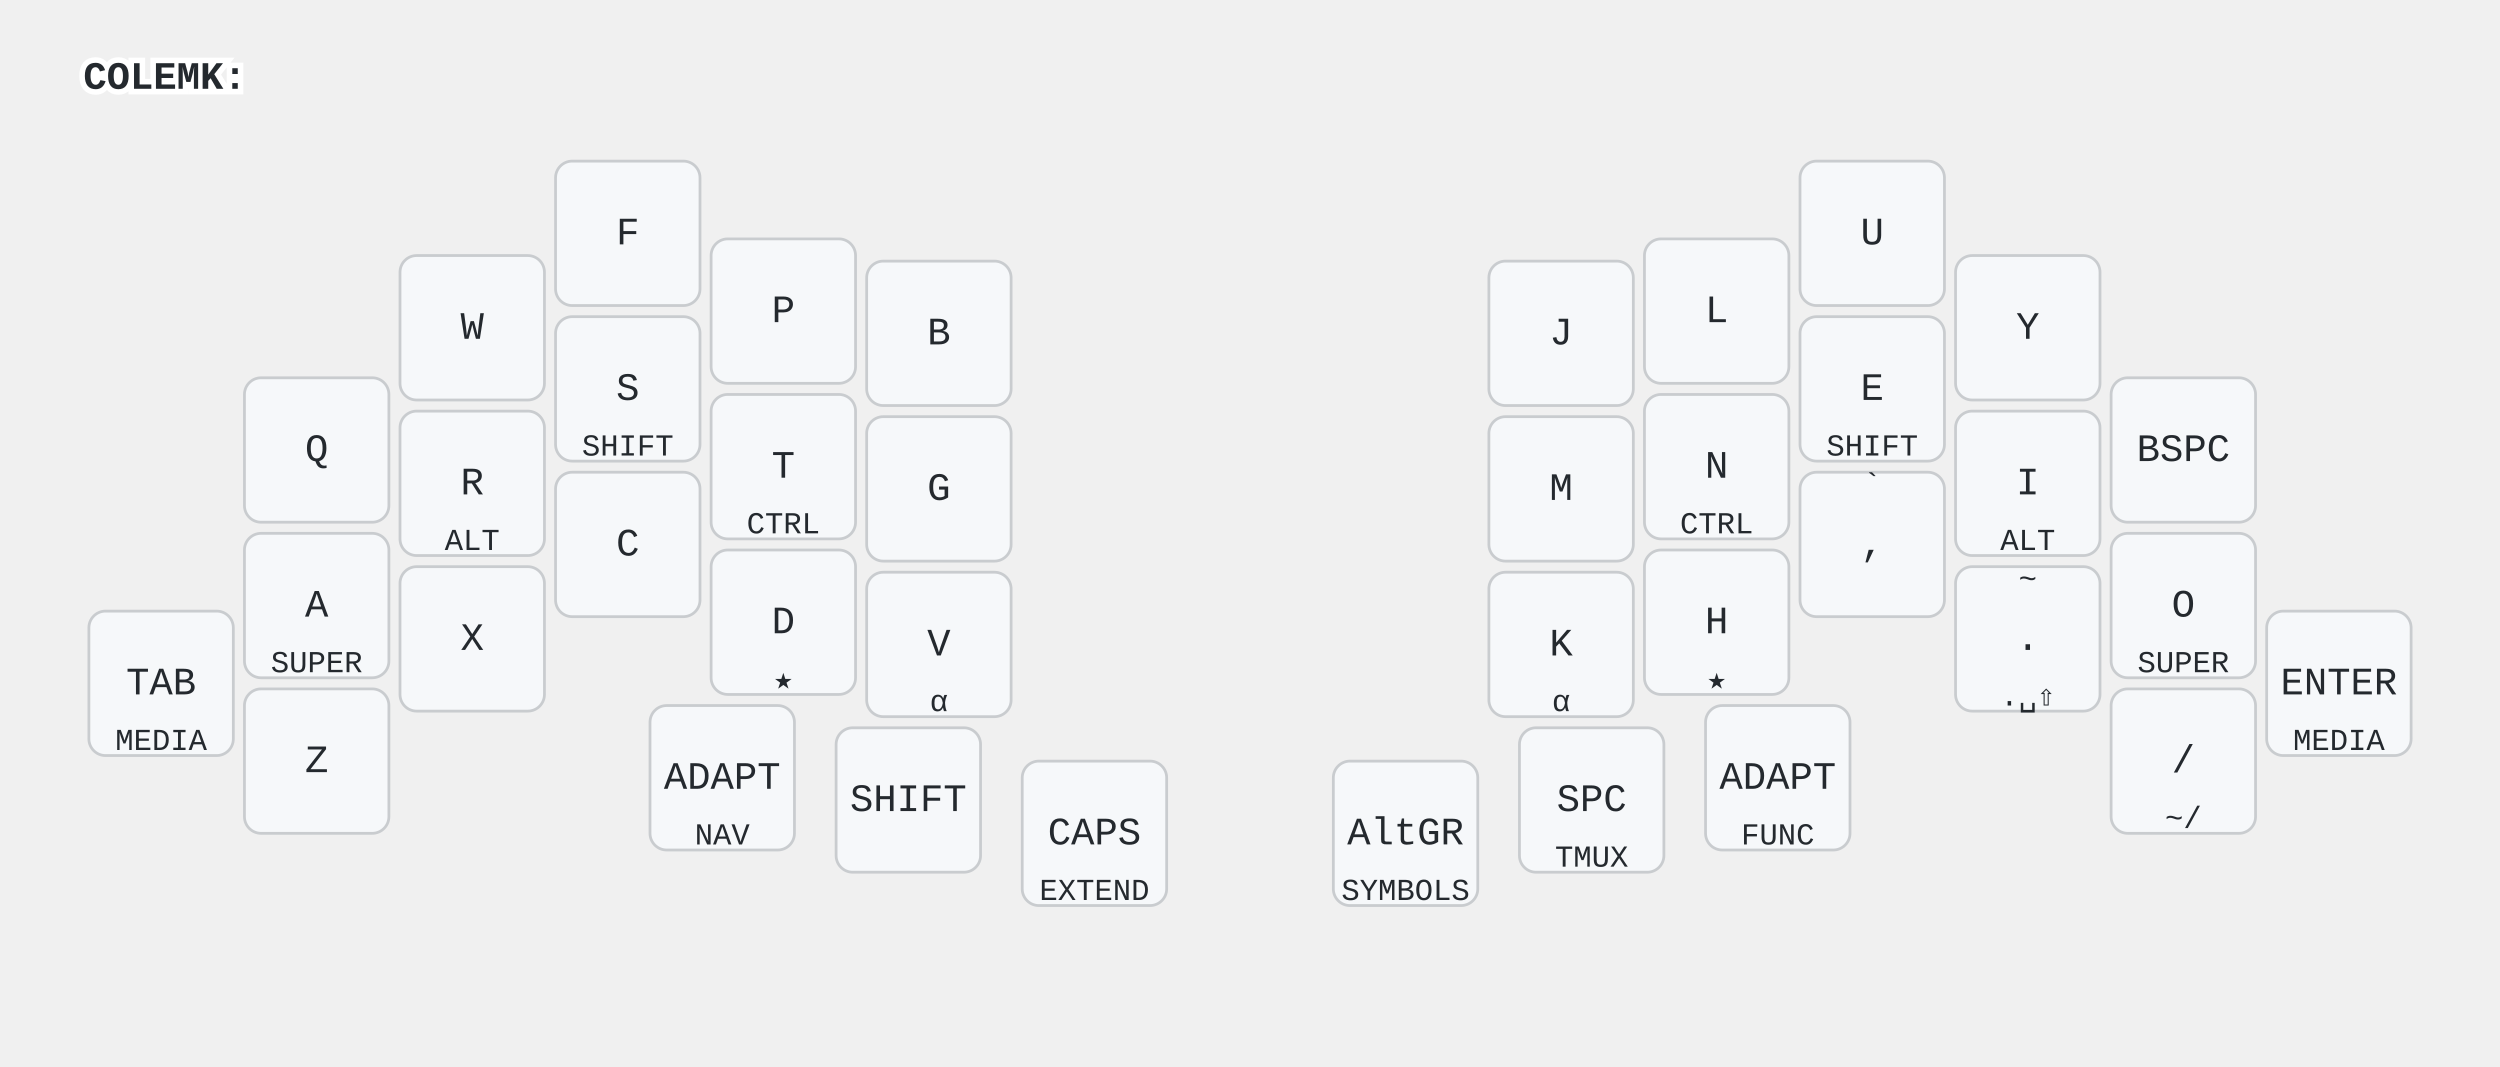
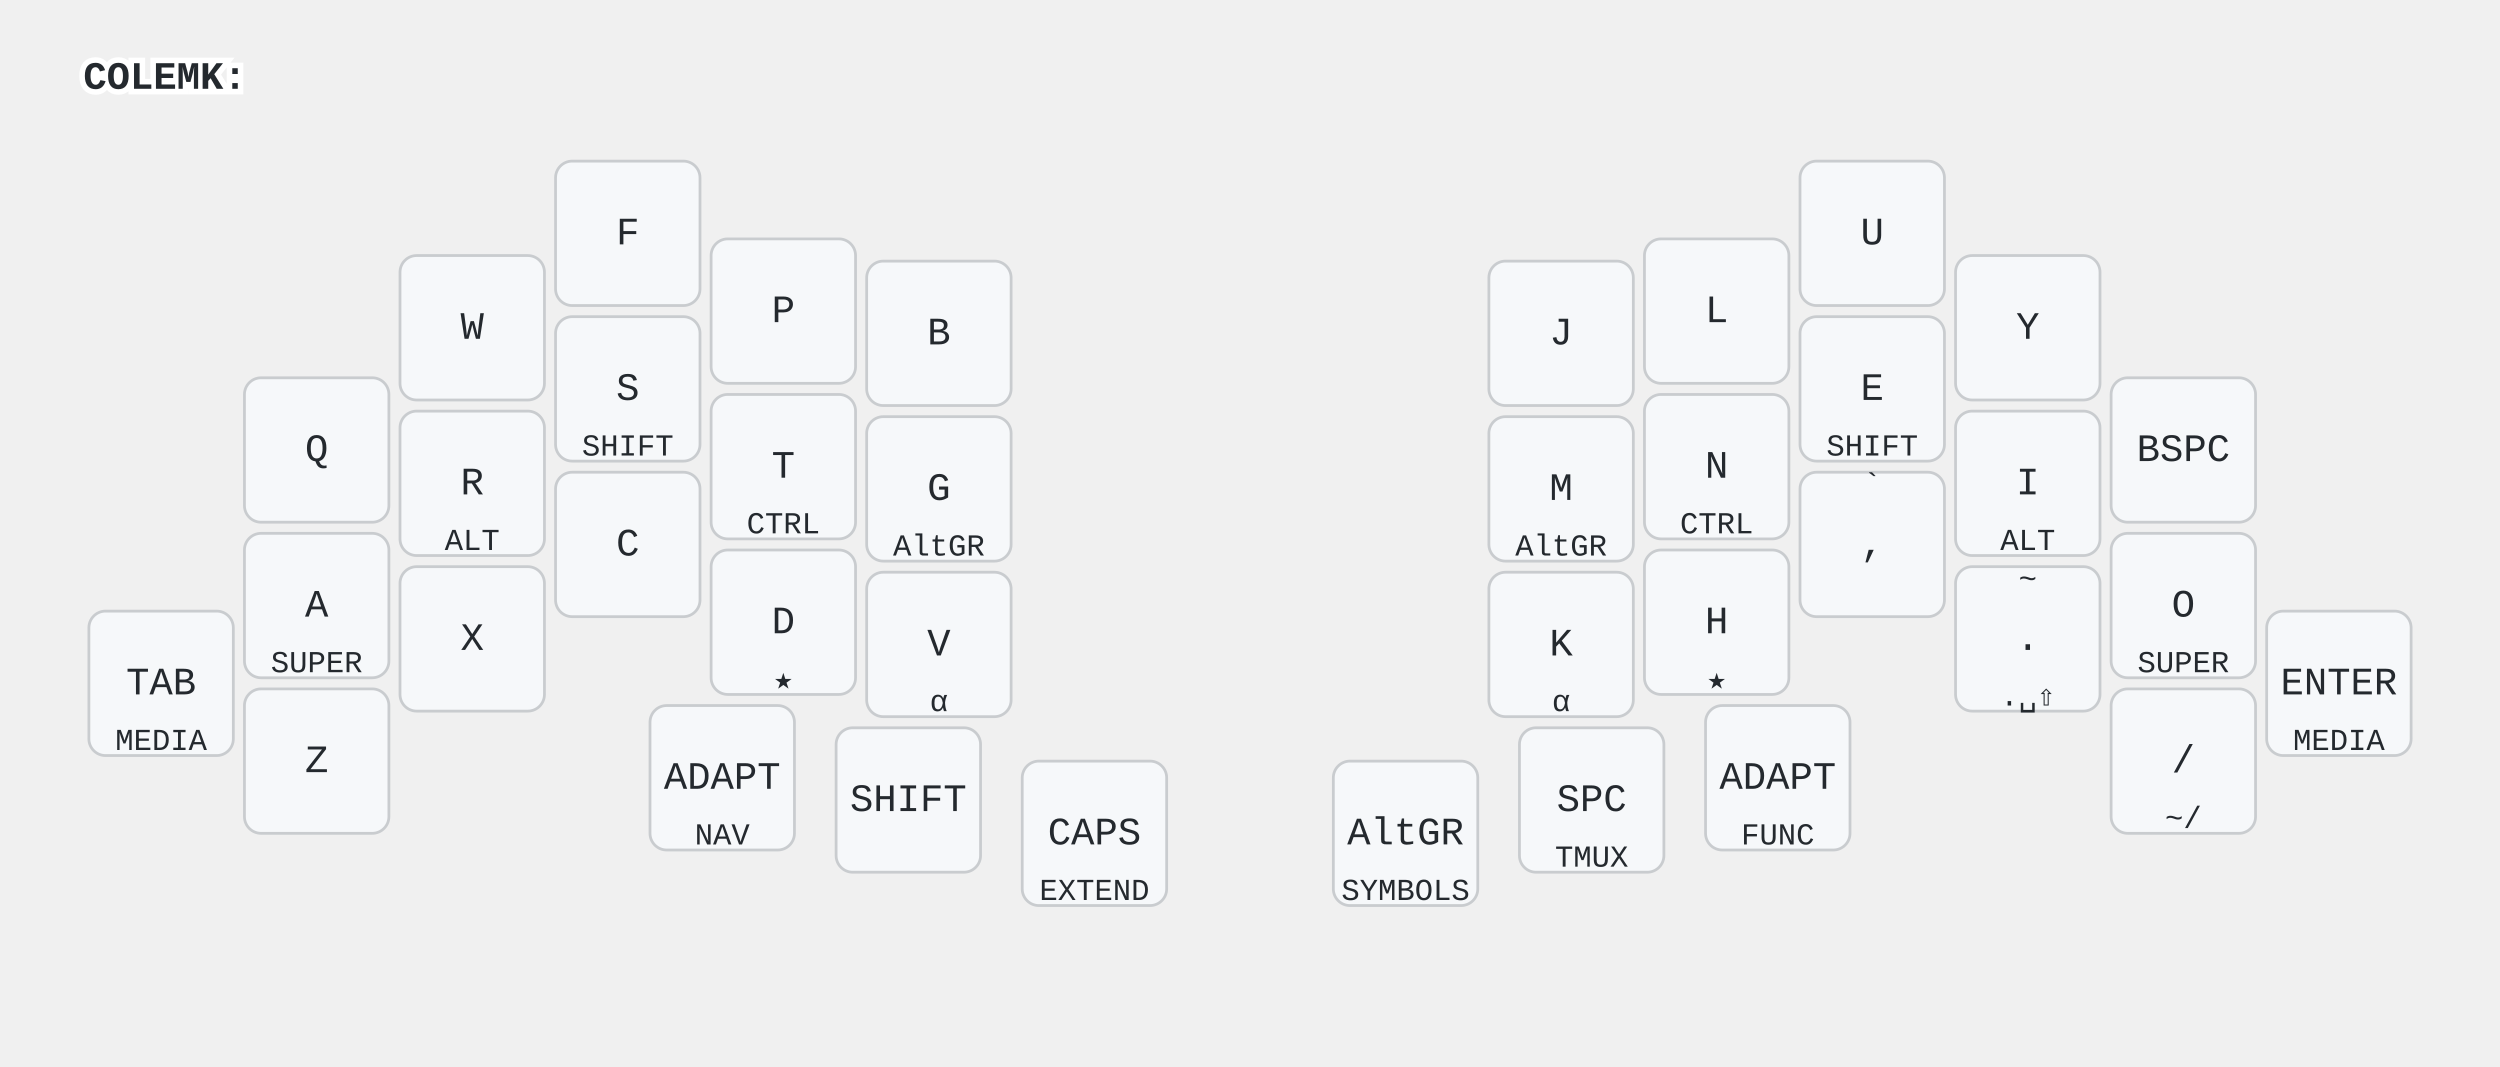
<svg xmlns="http://www.w3.org/2000/svg" width="900" height="384" viewBox="0 0 900 384" class="keymap">
  <defs>/* start glyphs */
<svg id="mdi:arrow-down-bold">
      <svg id="mdi-arrow-down-bold" viewBox="0 0 24 24">
        <path d="M9,4H15V12H19.84L12,19.84L4.16,12H9V4Z" />
      </svg>
    </svg>
    <svg id="mdi:arrow-left-bold">
      <svg id="mdi-arrow-left-bold" viewBox="0 0 24 24">
        <path d="M20,9V15H12V19.84L4.16,12L12,4.16V9H20Z" />
      </svg>
    </svg>
    <svg id="mdi:arrow-right-bold">
      <svg id="mdi-arrow-right-bold" viewBox="0 0 24 24">
        <path d="M4,15V9H12V4.16L19.84,12L12,19.84V15H4Z" />
      </svg>
    </svg>
    <svg id="mdi:arrow-up-bold">
      <svg id="mdi-arrow-up-bold" viewBox="0 0 24 24">
        <path d="M15,20H9V12H4.16L12,4.16L19.84,12H15V20Z" />
      </svg>
    </svg>
    <svg id="mdi:menu-down">
      <svg id="mdi-menu-down" viewBox="0 0 24 24">
        <path d="M7,10L12,15L17,10H7Z" />
      </svg>
    </svg>
    <svg id="mdi:menu-left">
      <svg id="mdi-menu-left" viewBox="0 0 24 24">
        <path d="M14,7L9,12L14,17V7Z" />
      </svg>
    </svg>
    <svg id="mdi:menu-right">
      <svg id="mdi-menu-right" viewBox="0 0 24 24">
        <path d="M10,17L15,12L10,7V17Z" />
      </svg>
    </svg>
    <svg id="mdi:menu-up">
      <svg id="mdi-menu-up" viewBox="0 0 24 24">
        <path d="M7,15L12,10L17,15H7Z" />
      </svg>
    </svg>
    <svg id="mdi:mouse-left-click-outline">
      <svg id="mdi-mouse-left-click-outline" viewBox="0 0 24 24">
        <path d="M13 9V1.07C13.7 1.16 14.37 1.33 15 1.59C17.33 2.53 19.11 4.53 19.75 7C19.91 7.64 20 8.31 20 9H13M17.66 7C17.18 5.65 16.23 4.5 15 3.81V7H17.66M6 15V13H18V15C18 16.59 17.37 18.12 16.24 19.24C15.12 20.37 13.59 21 12 21C10.41 21 8.88 20.37 7.76 19.24C6.63 18.12 6 16.59 6 15M4 15C4 17.12 4.84 19.16 6.34 20.66C7.84 22.16 9.88 23 12 23C14.12 23 16.16 22.16 17.66 20.66C19.16 19.16 20 17.12 20 15V11H4V15M11 9V1.07C7.06 1.56 4 4.92 4 9H11Z" />
      </svg>
    </svg>
    <svg id="mdi:mouse-right-click-outline">
      <svg id="mdi-mouse-right-click-outline" viewBox="0 0 24 24">
        <path d="M13 9V1.07C16.94 1.56 20 4.92 20 9H13M11 9V1.07C10.3 1.16 9.63 1.33 9 1.59C6.67 2.53 4.89 4.53 4.25 7C4.09 7.64 4 8.31 4 9H11M6.34 7C6.82 5.65 7.78 4.5 9 3.81V7H6.34M6 15V13H18V15C18 16.59 17.37 18.12 16.24 19.24C15.12 20.37 13.59 21 12 21C10.41 21 8.88 20.37 7.76 19.24C6.63 18.12 6 16.59 6 15M4 15C4 17.12 4.84 19.16 6.34 20.66C7.84 22.16 9.88 23 12 23C14.12 23 16.16 22.16 17.66 20.66C19.16 19.16 20 17.12 20 15V11H4V15Z" />
      </svg>
    </svg>
    <svg id="mdi:mouse-scroll-wheel">
      <svg id="mdi-mouse-scroll-wheel" viewBox="0 0 24 24">
        <path d="M11 1.07C7.05 1.56 4 4.92 4 9H11V7.73C10.4 7.39 10 6.74 10 6V4C10 3.26 10.4 2.61 11 2.27V1.07M13 9V7.73C13.6 7.39 14 6.74 14 6V4C14 3.26 13.6 2.61 13 2.27V1.07C16.94 1.56 20 4.92 20 9H13M4 15C4 17.12 4.84 19.16 6.34 20.66C7.84 22.16 9.88 23 12 23C14.12 23 16.16 22.16 17.66 20.66C19.16 19.16 20 17.12 20 15V11H4V15M13 6V4C13 3.45 12.55 3 12 3C11.45 3 11 3.45 11 4V6C11 6.55 11.45 7 12 7C12.55 7 13 6.55 13 6Z" />
      </svg>
    </svg>
  </defs>/* end glyphs */
<style>/* inherit to force styles through use tags */
svg path {
    fill: inherit;
}

/* font and background color specifications */
svg.keymap {
    font-family: SFMono-Regular,Consolas,Liberation Mono,Menlo,monospace;
    font-size: 14px;
    font-kerning: normal;
    text-rendering: optimizeLegibility;
    fill: #24292e;
}

/* default key styling */
rect.key {
    fill: #f6f8fa;
}

rect.key, rect.combo {
    stroke: #c9cccf;
    stroke-width: 1;
}

/* default key side styling, only used is draw_key_sides is set */
rect.side {
    filter: brightness(90%);
}

/* color accent for combo boxes */
rect.combo, rect.combo-separate {
    fill: #cdf;
}

/* color accent for held keys */
rect.held, rect.combo.held {
    fill: #fdd;
}

/* color accent for ghost (optional) keys */
rect.ghost, rect.combo.ghost {
    stroke-dasharray: 4, 4;
    stroke-width: 2;
}

text {
    text-anchor: middle;
    dominant-baseline: middle;
}

/* styling for layer labels */
text.label {
    font-weight: bold;
    text-anchor: start;
    stroke: white;
    stroke-width: 4;
    paint-order: stroke;
}

/* styling for optional footer */
text.footer {
    text-anchor: end;
    dominant-baseline: auto;
    stroke: white;
    stroke-width: 4;
    paint-order: stroke;
}

/* styling for combo tap, and key non-tap label text */
text.combo, text.hold, text.shifted, text.left, text.right {
    font-size: 11px;
}

text.hold {
    text-anchor: middle;
    dominant-baseline: auto;
}

text.shifted {
    text-anchor: middle;
    dominant-baseline: hanging;
}

text.left {
    text-anchor: start;
}

text.right {
    text-anchor: end;
}

text.layer-activator {
    text-decoration: underline;
}

/* styling for hold/shifted label text in combo box */
text.combo.hold, text.combo.shifted, text.combo.left, text.combo.right {
    font-size: 8px;
}

/* lighter symbol for transparent keys */
text.trans {
    fill: #7b7e81;
}

/* styling for combo dendrons */
path.combo {
    stroke-width: 1;
    stroke: gray;
    fill: none;
}

/* Start Tabler Icons Cleanup */
/* cannot use height/width with glyphs */
.icon-tabler &gt; path {
    fill: inherit;
    stroke: inherit;
    stroke-width: 2;
}
/* hide tabler's default box */
.icon-tabler &gt; path[stroke="none"][fill="none"] {
    visibility: hidden;
}
/* End Tabler Icons Cleanup */
</style>
  <g transform="translate(30, 0)" class="layer-COLEMK">
    <text x="0" y="28" class="label" id="COLEMK">COLEMK:</text>
    <g transform="translate(0, 56)">
      <g transform="translate(84, 106)" class="key keypos-0">
        <rect rx="6" ry="6" x="-26" y="-26" width="52" height="52" class="key" />
        <text x="0" y="0" class="key tap">Q</text>
      </g>
      <g transform="translate(140, 62)" class="key keypos-1">
        <rect rx="6" ry="6" x="-26" y="-26" width="52" height="52" class="key" />
        <text x="0" y="0" class="key tap">W</text>
      </g>
      <g transform="translate(196, 28)" class="key keypos-2">
        <rect rx="6" ry="6" x="-26" y="-26" width="52" height="52" class="key" />
        <text x="0" y="0" class="key tap">F</text>
      </g>
      <g transform="translate(252, 56)" class="key keypos-3">
        <rect rx="6" ry="6" x="-26" y="-26" width="52" height="52" class="key" />
        <text x="0" y="0" class="key tap">P</text>
      </g>
      <g transform="translate(308, 64)" class="key keypos-4">
        <rect rx="6" ry="6" x="-26" y="-26" width="52" height="52" class="key" />
        <text x="0" y="0" class="key tap">B</text>
      </g>
      <g transform="translate(532, 64)" class="key keypos-5">
        <rect rx="6" ry="6" x="-26" y="-26" width="52" height="52" class="key" />
        <text x="0" y="0" class="key tap">J</text>
      </g>
      <g transform="translate(588, 56)" class="key keypos-6">
        <rect rx="6" ry="6" x="-26" y="-26" width="52" height="52" class="key" />
        <text x="0" y="0" class="key tap">L</text>
      </g>
      <g transform="translate(644, 28)" class="key keypos-7">
        <rect rx="6" ry="6" x="-26" y="-26" width="52" height="52" class="key" />
        <text x="0" y="0" class="key tap">U</text>
      </g>
      <g transform="translate(700, 62)" class="key keypos-8">
        <rect rx="6" ry="6" x="-26" y="-26" width="52" height="52" class="key" />
        <text x="0" y="0" class="key tap">Y</text>
      </g>
      <g transform="translate(756, 106)" class="key keypos-9">
        <rect rx="6" ry="6" x="-26" y="-26" width="52" height="52" class="key" />
        <text x="0" y="0" class="key tap">BSPC</text>
      </g>
      <g transform="translate(84, 162)" class="key keypos-10">
        <rect rx="6" ry="6" x="-26" y="-26" width="52" height="52" class="key" />
        <text x="0" y="0" class="key tap">A</text>
        <text x="0" y="24" class="key hold">SUPER</text>
      </g>
      <g transform="translate(140, 118)" class="key keypos-11">
        <rect rx="6" ry="6" x="-26" y="-26" width="52" height="52" class="key" />
        <text x="0" y="0" class="key tap">R</text>
        <text x="0" y="24" class="key hold">ALT</text>
      </g>
      <g transform="translate(196, 84)" class="key keypos-12">
        <rect rx="6" ry="6" x="-26" y="-26" width="52" height="52" class="key" />
        <text x="0" y="0" class="key tap">S</text>
        <text x="0" y="24" class="key hold">SHIFT</text>
      </g>
      <g transform="translate(252, 112)" class="key keypos-13">
        <rect rx="6" ry="6" x="-26" y="-26" width="52" height="52" class="key" />
        <text x="0" y="0" class="key tap">T</text>
        <text x="0" y="24" class="key hold">CTRL</text>
      </g>
      <g transform="translate(308, 120)" class="key keypos-14">
        <rect rx="6" ry="6" x="-26" y="-26" width="52" height="52" class="key" />
        <text x="0" y="0" class="key tap">G</text>
+         <text x="0" y="24" class="key hold">AltGR</text>
      </g>
      <g transform="translate(532, 120)" class="key keypos-15">
        <rect rx="6" ry="6" x="-26" y="-26" width="52" height="52" class="key" />
        <text x="0" y="0" class="key tap">M</text>
+         <text x="0" y="24" class="key hold">AltGR</text>
      </g>
      <g transform="translate(588, 112)" class="key keypos-16">
        <rect rx="6" ry="6" x="-26" y="-26" width="52" height="52" class="key" />
        <text x="0" y="0" class="key tap">N</text>
        <text x="0" y="24" class="key hold">CTRL</text>
      </g>
      <g transform="translate(644, 84)" class="key keypos-17">
        <rect rx="6" ry="6" x="-26" y="-26" width="52" height="52" class="key" />
        <text x="0" y="0" class="key tap">E</text>
        <text x="0" y="24" class="key hold">SHIFT</text>
      </g>
      <g transform="translate(700, 118)" class="key keypos-18">
        <rect rx="6" ry="6" x="-26" y="-26" width="52" height="52" class="key" />
        <text x="0" y="0" class="key tap">I</text>
        <text x="0" y="24" class="key hold">ALT</text>
      </g>
      <g transform="translate(756, 162)" class="key keypos-19">
        <rect rx="6" ry="6" x="-26" y="-26" width="52" height="52" class="key" />
        <text x="0" y="0" class="key tap">O</text>
        <text x="0" y="24" class="key hold">SUPER</text>
      </g>
      <g transform="translate(28, 190)" class="key keypos-20">
        <rect rx="6" ry="6" x="-26" y="-26" width="52" height="52" class="key" />
        <text x="0" y="0" class="key tap">TAB</text>
        <text x="0" y="24" class="key hold">MEDIA</text>
      </g>
      <g transform="translate(84, 218)" class="key keypos-21">
        <rect rx="6" ry="6" x="-26" y="-26" width="52" height="52" class="key" />
        <text x="0" y="0" class="key tap">Z</text>
      </g>
      <g transform="translate(140, 174)" class="key keypos-22">
        <rect rx="6" ry="6" x="-26" y="-26" width="52" height="52" class="key" />
        <text x="0" y="0" class="key tap">X</text>
      </g>
      <g transform="translate(196, 140)" class="key keypos-23">
        <rect rx="6" ry="6" x="-26" y="-26" width="52" height="52" class="key" />
        <text x="0" y="0" class="key tap">C</text>
      </g>
      <g transform="translate(252, 168)" class="key keypos-24">
        <rect rx="6" ry="6" x="-26" y="-26" width="52" height="52" class="key" />
        <text x="0" y="0" class="key tap">D</text>
        <text x="0" y="24" class="key hold">★</text>
      </g>
      <g transform="translate(308, 176)" class="key keypos-25">
        <rect rx="6" ry="6" x="-26" y="-26" width="52" height="52" class="key" />
        <text x="0" y="0" class="key tap">V</text>
        <text x="0" y="24" class="key hold">α</text>
      </g>
      <g transform="translate(532, 176)" class="key keypos-26">
        <rect rx="6" ry="6" x="-26" y="-26" width="52" height="52" class="key" />
        <text x="0" y="0" class="key tap">K</text>
        <text x="0" y="24" class="key hold">α</text>
      </g>
      <g transform="translate(588, 168)" class="key keypos-27">
        <rect rx="6" ry="6" x="-26" y="-26" width="52" height="52" class="key" />
        <text x="0" y="0" class="key tap">H</text>
        <text x="0" y="24" class="key hold">★</text>
      </g>
      <g transform="translate(644, 140)" class="key keypos-28">
        <rect rx="6" ry="6" x="-26" y="-26" width="52" height="52" class="key" />
        <text x="0" y="0" class="key tap">,</text>
        <text x="0" y="-24" class="key shifted">`</text>
      </g>
      <g transform="translate(700, 174)" class="key keypos-29">
        <rect rx="6" ry="6" x="-26" y="-26" width="52" height="52" class="key" />
        <text x="0" y="0" class="key tap">.</text>
        <text x="0" y="24" class="key hold">.␣⇧</text>
        <text x="0" y="-24" class="key shifted">~</text>
      </g>
      <g transform="translate(756, 218)" class="key keypos-30">
        <rect rx="6" ry="6" x="-26" y="-26" width="52" height="52" class="key" />
        <text x="0" y="0" class="key tap">/</text>
        <text x="0" y="24" class="key hold">~/</text>
      </g>
      <g transform="translate(812, 190)" class="key keypos-31">
        <rect rx="6" ry="6" x="-26" y="-26" width="52" height="52" class="key" />
        <text x="0" y="0" class="key tap">ENTER</text>
        <text x="0" y="24" class="key hold">MEDIA</text>
      </g>
      <g transform="translate(230, 224)" class="key keypos-32">
        <rect rx="6" ry="6" x="-26" y="-26" width="52" height="52" class="key" />
        <text x="0" y="0" class="key tap">ADAPT</text>
        <text x="0" y="24" class="key hold">NAV</text>
      </g>
      <g transform="translate(297, 232)" class="key keypos-33">
        <rect rx="6" ry="6" x="-26" y="-26" width="52" height="52" class="key" />
        <text x="0" y="0" class="key tap">SHIFT</text>
      </g>
      <g transform="translate(364, 244)" class="key keypos-34">
        <rect rx="6" ry="6" x="-26" y="-26" width="52" height="52" class="key" />
        <text x="0" y="0" class="key tap">CAPS</text>
        <text x="0" y="24" class="key hold">EXTEND</text>
      </g>
      <g transform="translate(476, 244)" class="key keypos-35">
        <rect rx="6" ry="6" x="-26" y="-26" width="52" height="52" class="key" />
        <text x="0" y="0" class="key tap">AltGR</text>
        <text x="0" y="24" class="key hold">SYMBOLS</text>
      </g>
      <g transform="translate(543, 232)" class="key keypos-36">
        <rect rx="6" ry="6" x="-26" y="-26" width="52" height="52" class="key" />
        <text x="0" y="0" class="key tap">SPC</text>
        <text x="0" y="24" class="key hold">TMUX</text>
      </g>
      <g transform="translate(610, 224)" class="key keypos-37">
        <rect rx="6" ry="6" x="-26" y="-26" width="52" height="52" class="key" />
        <text x="0" y="0" class="key tap">ADAPT</text>
        <text x="0" y="24" class="key hold">FUNC</text>
      </g>
    </g>
  </g>
</svg>
